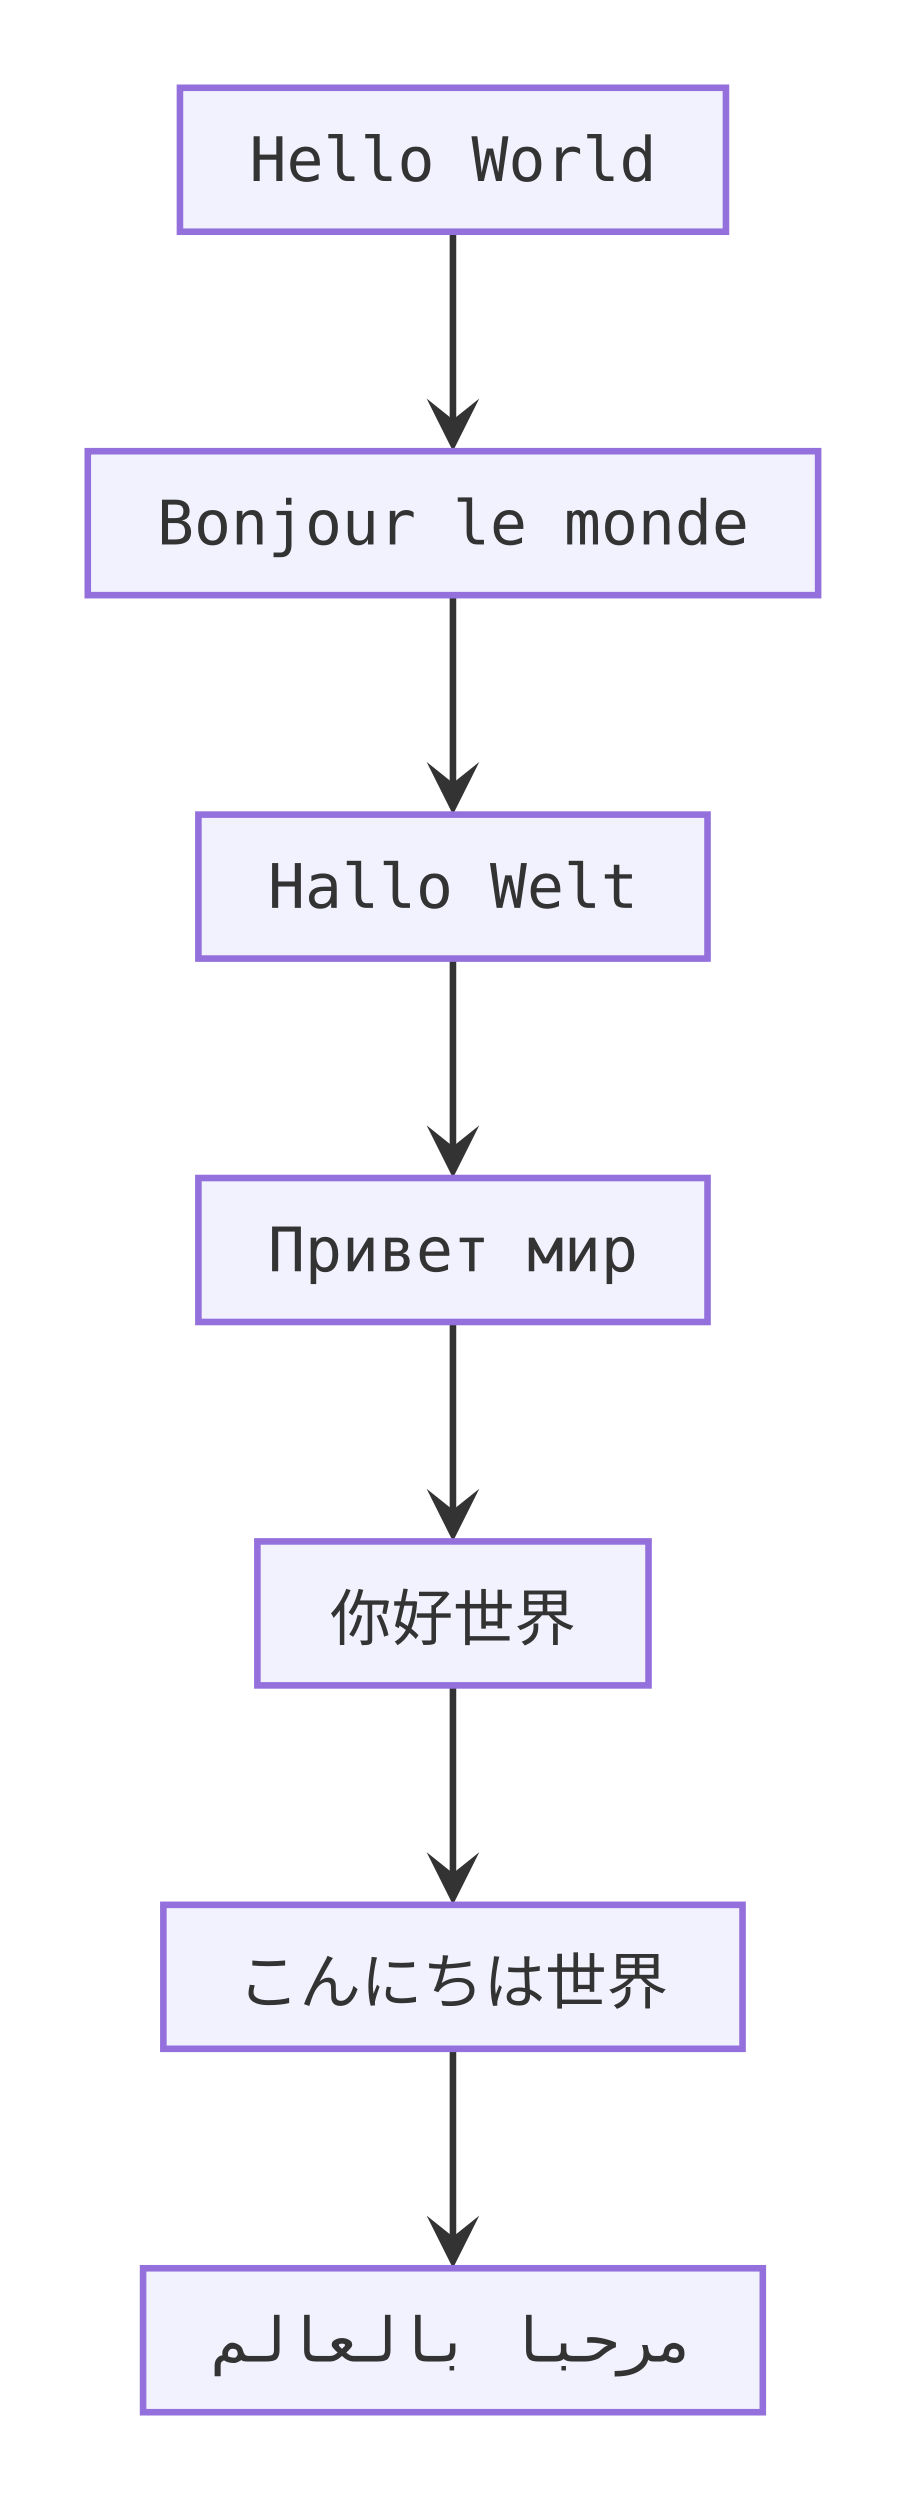
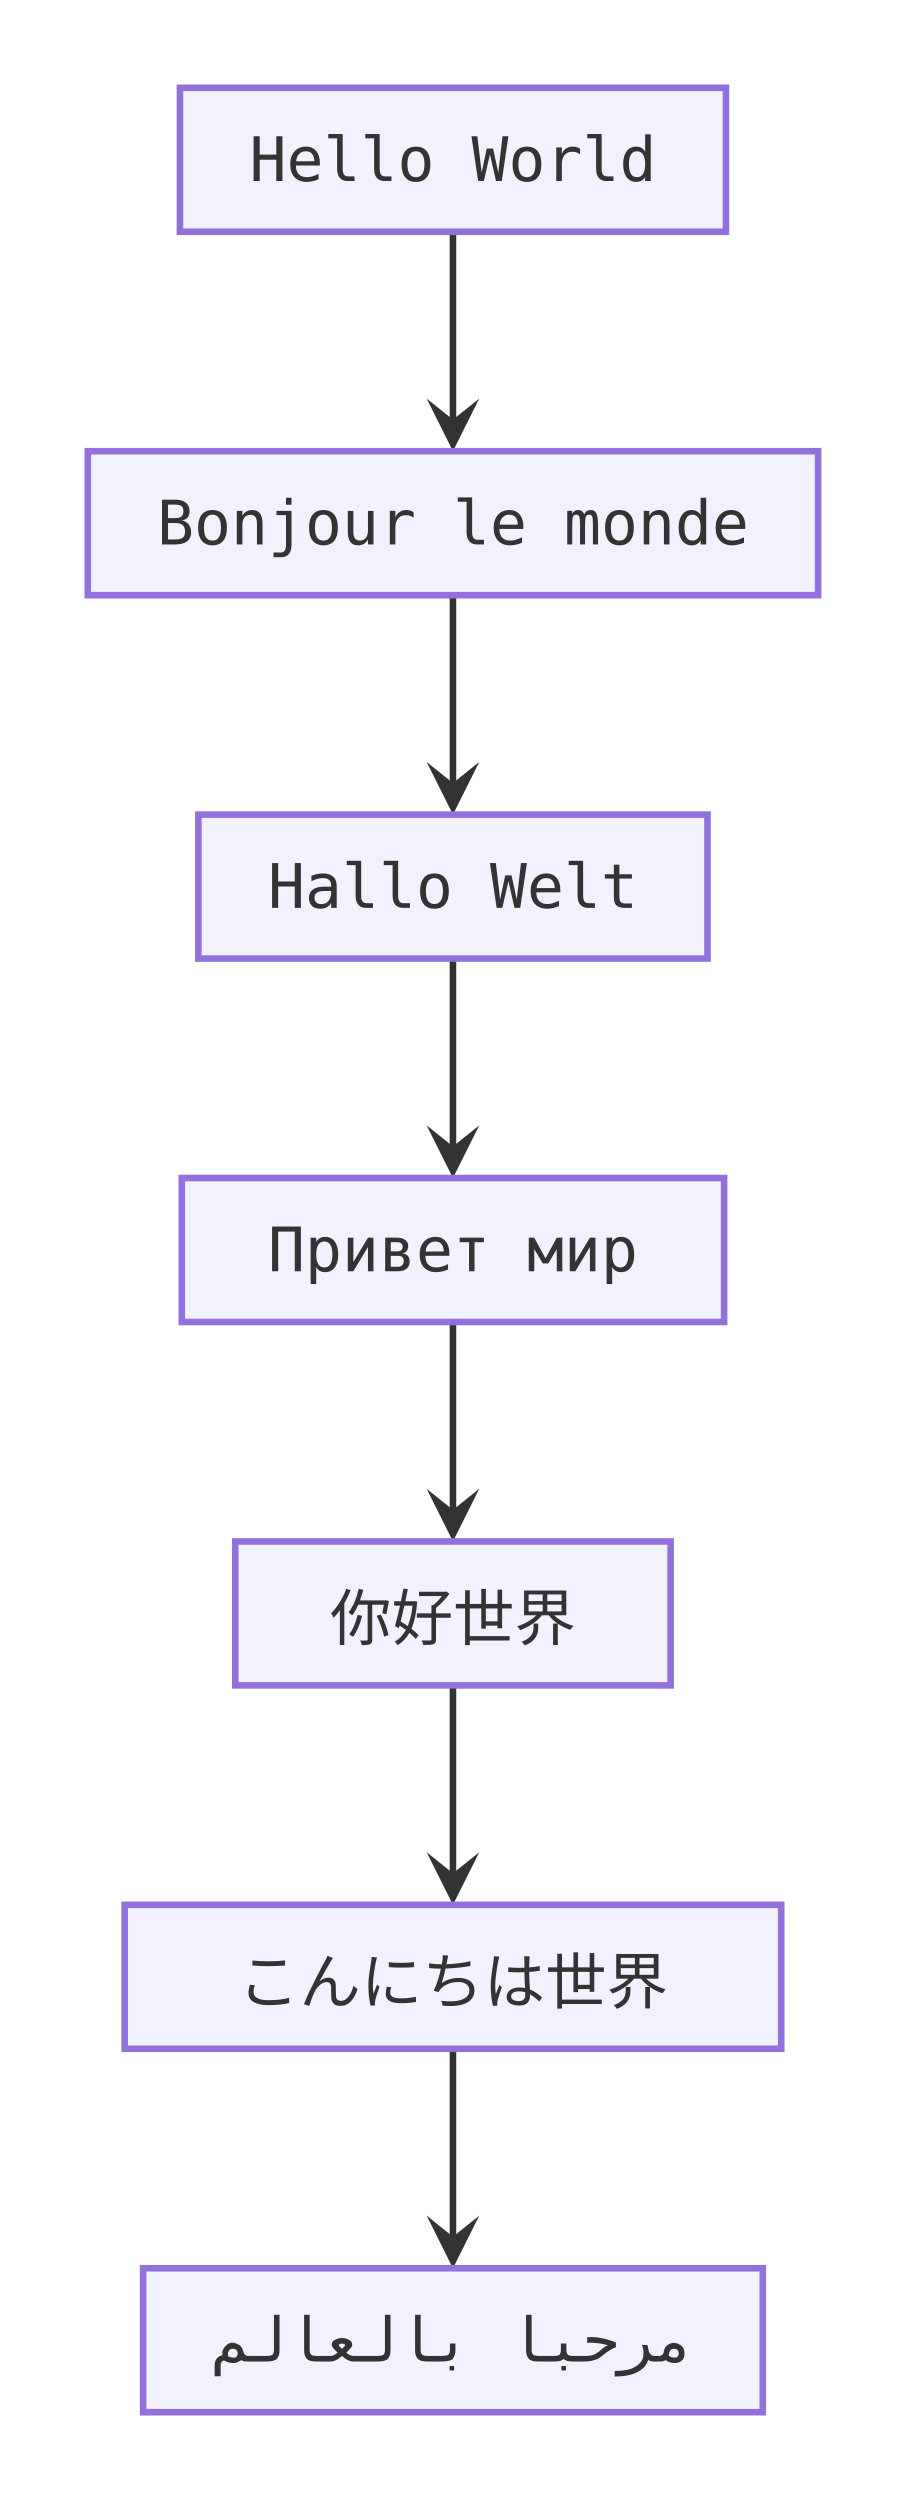
<svg xmlns="http://www.w3.org/2000/svg" viewBox="0 0 206.4 569.6" width="206.4" height="569.6">
  <defs>
    <marker id="arrow-point-333333" viewBox="0 0 10 10" refX="8" refY="5" markerWidth="8" markerHeight="8" orient="auto-start-reverse">
      <path d="M10 5 L0 10 L4 5 L0 0 Z" fill="#333333" />
    </marker>
  </defs>
  <g transform="translate(20, 20)">
    <path d="M83.2 32.8 L83.2 36.97 C83.2 41.13 83.2 49.47 83.2 57.8 C83.2 66.13 83.2 74.47 83.2 78.63 L83.2 80.4" fill="none" stroke="#333333" stroke-width="1.5" marker-end="url(#arrow-point-333333)" />
    <path d="M83.2 115.6 L83.2 119.77 C83.2 123.93 83.2 132.27 83.2 140.6 C83.2 148.93 83.2 157.27 83.2 161.43 L83.2 163.2" fill="none" stroke="#333333" stroke-width="1.5" marker-end="url(#arrow-point-333333)" />
    <path d="M83.2 198.4 L83.2 202.57 C83.2 206.73 83.2 215.07 83.2 223.4 C83.2 231.73 83.2 240.07 83.2 244.23 L83.2 246" fill="none" stroke="#333333" stroke-width="1.5" marker-end="url(#arrow-point-333333)" />
    <path d="M83.2 281.2 L83.2 285.37 C83.2 289.53 83.2 297.87 83.2 306.2 C83.2 314.53 83.2 322.87 83.2 327.03 L83.2 328.8" fill="none" stroke="#333333" stroke-width="1.5" marker-end="url(#arrow-point-333333)" />
    <path d="M83.2 364 L83.2 368.17 C83.2 372.33 83.2 380.67 83.2 389 C83.2 397.33 83.2 405.67 83.2 409.83 L83.2 411.6" fill="none" stroke="#333333" stroke-width="1.5" marker-end="url(#arrow-point-333333)" />
    <path d="M83.2 446.8 L83.2 450.97 C83.2 455.13 83.2 463.47 83.2 471.8 C83.2 480.13 83.2 488.47 83.2 492.63 L83.2 494.4" fill="none" stroke="#333333" stroke-width="1.5" marker-end="url(#arrow-point-333333)" />
    <rect x="21" y="0" width="124.4" height="32.8" fill="#ececffb2" stroke="#9370db" stroke-width="1.5" />
    <text x="83.2" y="16.4" text-anchor="middle" dominant-baseline="central" font-size="14px" font-family="'Intel One Mono', 'SF Mono', 'Cascadia Code', 'JetBrains Mono', 'Fira Code', 'Consolas', 'Menlo', monospace" fill="#333333">Hello World</text>
    <rect x="0" y="82.8" width="166.4" height="32.8" fill="#ececffb2" stroke="#9370db" stroke-width="1.5" />
    <text x="83.2" y="99.2" text-anchor="middle" dominant-baseline="central" font-size="14px" font-family="'Intel One Mono', 'SF Mono', 'Cascadia Code', 'JetBrains Mono', 'Fira Code', 'Consolas', 'Menlo', monospace" fill="#333333">Bonjour le monde</text>
    <rect x="25.2" y="165.6" width="116" height="32.8" fill="#ececffb2" stroke="#9370db" stroke-width="1.5" />
    <text x="83.2" y="182" text-anchor="middle" dominant-baseline="central" font-size="14px" font-family="'Intel One Mono', 'SF Mono', 'Cascadia Code', 'JetBrains Mono', 'Fira Code', 'Consolas', 'Menlo', monospace" fill="#333333">Hallo Welt</text>
-     <rect x="25.2" y="248.4" width="116" height="32.8" fill="#ececffb2" stroke="#9370db" stroke-width="1.5" />
+     <rect x="21.42" y="248.4" width="123.56" height="32.8" fill="#ececffb2" stroke="#9370db" stroke-width="1.5" />
    <text x="83.2" y="264.8" text-anchor="middle" dominant-baseline="central" font-size="14px" font-family="'Intel One Mono', 'SF Mono', 'Cascadia Code', 'JetBrains Mono', 'Fira Code', 'Consolas', 'Menlo', monospace" fill="#333333">Привет мир</text>
-     <rect x="38.64" y="331.2" width="89.12" height="32.8" fill="#ececffb2" stroke="#9370db" stroke-width="1.5" />
+     <rect x="33.6" y="331.2" width="99.2" height="32.8" fill="#ececffb2" stroke="#9370db" stroke-width="1.5" />
    <text x="83.2" y="347.6" text-anchor="middle" dominant-baseline="central" font-size="14px" font-family="'Intel One Mono', 'SF Mono', 'Cascadia Code', 'JetBrains Mono', 'Fira Code', 'Consolas', 'Menlo', monospace" fill="#333333">你好世界</text>
-     <rect x="17.22" y="414" width="131.96" height="32.8" fill="#ececffb2" stroke="#9370db" stroke-width="1.5" />
+     <rect x="8.4" y="414" width="149.6" height="32.8" fill="#ececffb2" stroke="#9370db" stroke-width="1.5" />
    <text x="83.2" y="430.4" text-anchor="middle" dominant-baseline="central" font-size="14px" font-family="'Intel One Mono', 'SF Mono', 'Cascadia Code', 'JetBrains Mono', 'Fira Code', 'Consolas', 'Menlo', monospace" fill="#333333">こんにちは世界</text>
    <rect x="12.6" y="496.8" width="141.2" height="32.8" fill="#ececffb2" stroke="#9370db" stroke-width="1.5" />
    <text x="83.2" y="513.2" text-anchor="middle" dominant-baseline="central" font-size="14px" font-family="'Intel One Mono', 'SF Mono', 'Cascadia Code', 'JetBrains Mono', 'Fira Code', 'Consolas', 'Menlo', monospace" fill="#333333">مرحبا بالعالم</text>
  </g>
</svg>
